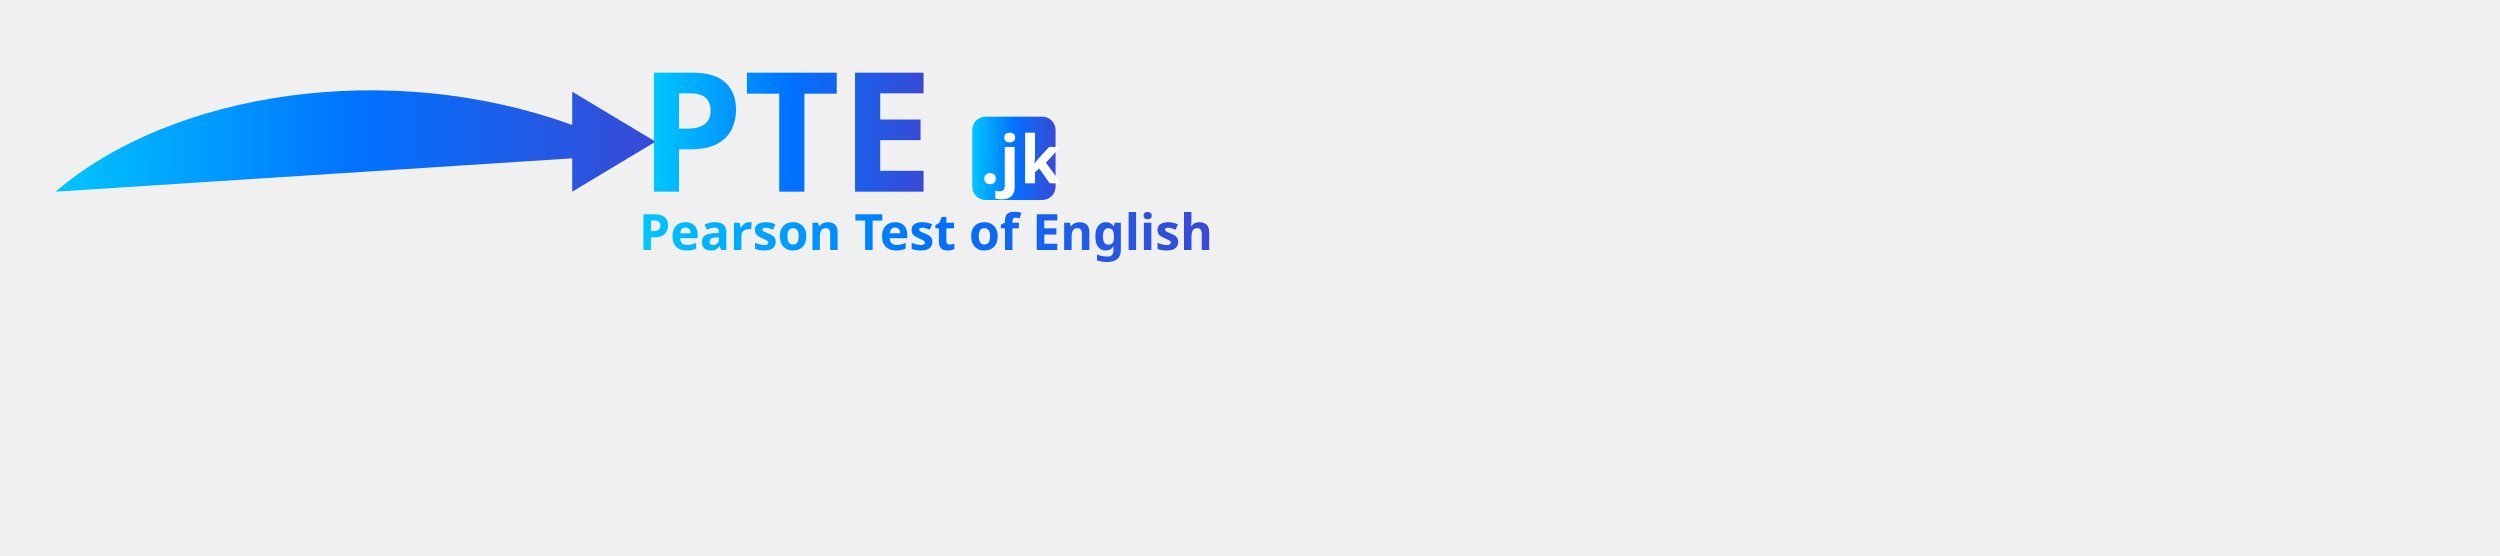
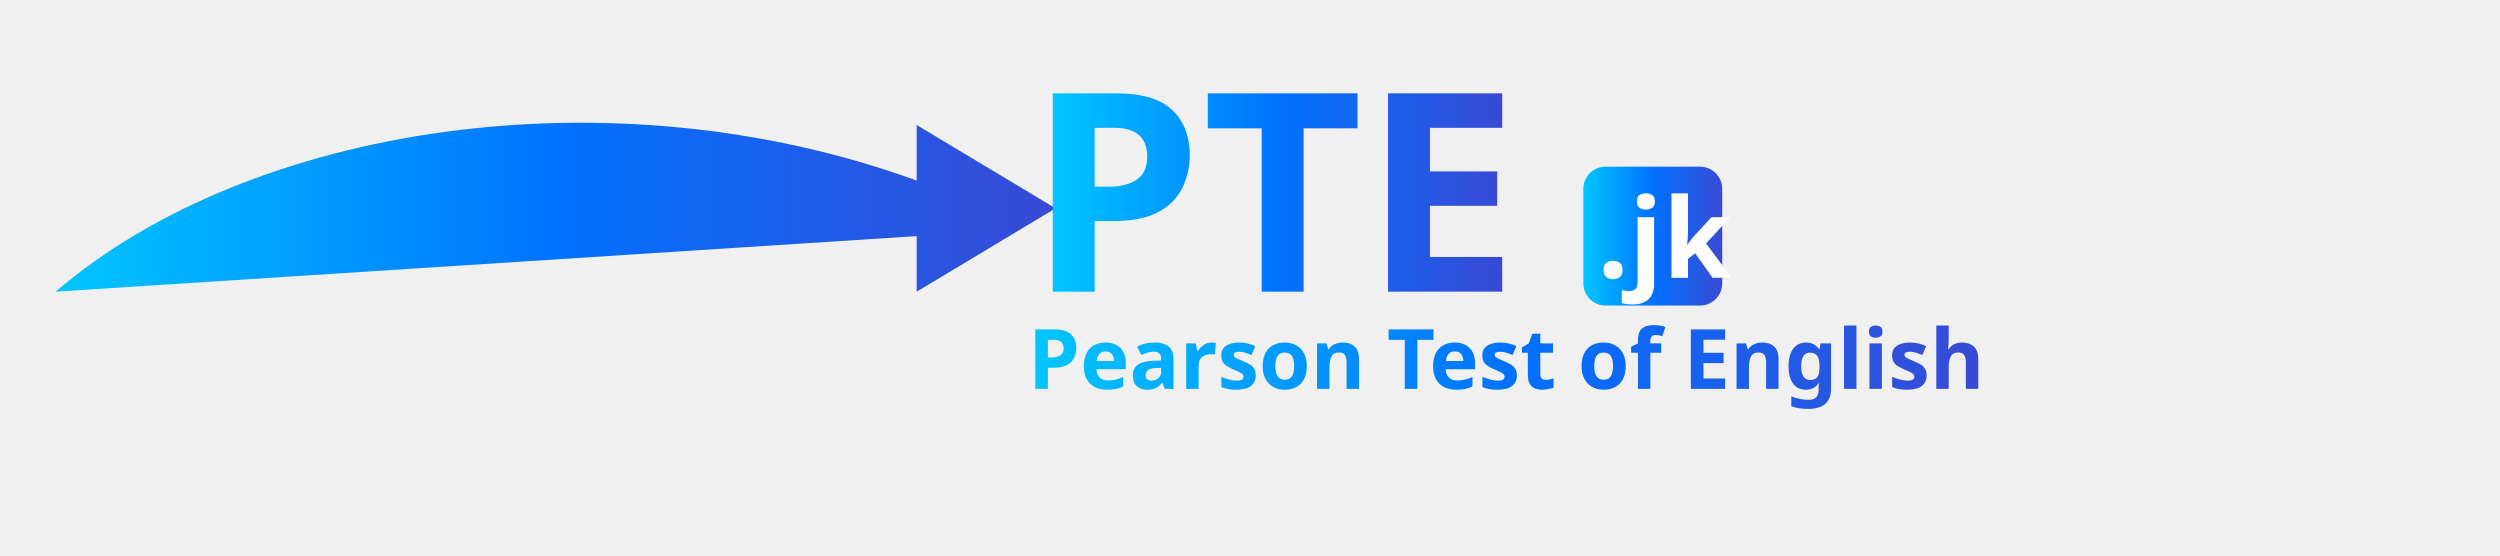
- <svg xmlns="http://www.w3.org/2000/svg" viewBox="0 0 900 200" width="100%" height="auto">
+ <svg xmlns="http://www.w3.org/2000/svg" fill="none" viewBox="0 0 900 200">
  <defs>
    <linearGradient id="lightSwooshGradient" x1="0%" y1="0%" x2="100%" y2="0%">
      <stop offset="0%" stop-color="#00C6FF" />
      <stop offset="50%" stop-color="#0072FF" />
      <stop offset="100%" stop-color="#384AD5" />
    </linearGradient>
    <linearGradient id="darkSwooshGradient" x1="0%" y1="0%" x2="100%" y2="0%">
      <stop offset="0%" stop-color="#345678" />
      <stop offset="50%" stop-color="#2A4A6A" />
      <stop offset="100%" stop-color="#1E3E5E" />
    </linearGradient>
  </defs>
  <style>
    .pte-swoosh { fill: url(#lightSwooshGradient); }
    .text-dark { display: none; }

+     text.gradient {
+       fill: url(#lightSwooshGradient);
+       paint-order: fill;
+     }
+ 
    @media (prefers-color-scheme: dark) {
      .pte-swoosh { fill: url(#darkSwooshGradient); }
      .text-light { display: none; }
-       .text-dark { display: block; }
+       .text-dark { display: initial; }
+       text.gradient {
+         fill: url(#darkSwooshGradient);
+       }
    }
  </style>
-   <g transform="translate(20,15) scale(0.6)">
-     <path d="M 0 90 C 70 30, 200 10, 310 50 L 310 30 L 360 60 L 310 90 L 310 70 Z" class="pte-swoosh" />
+   <g transform="translate(20, 15)">
+     <path d="M0 90 C70 30, 200 10, 310 50 L310 30 L360 60 L310 90 L310 70 Z" class="pte-swoosh" />
    <g class="text-light">
-       <text x="350" y="90" font-family="Segoe UI, sans-serif" font-size="100" font-weight="900" fill="url(#lightSwooshGradient)">PTE</text>
+       <text x="350" y="90" font-family="Segoe UI, sans-serif" font-size="100" font-weight="900" class="gradient">PTE</text>
      <rect x="550" y="45" width="50" height="50" fill="url(#lightSwooshGradient)" rx="8" ry="8" />
      <text x="555" y="85" font-family="Segoe UI, sans-serif" font-size="40" font-weight="900" fill="#FFFFFF">.jk</text>
-       <text x="350" y="125" font-family="Segoe UI, sans-serif" font-size="30" font-weight="600" fill="url(#lightSwooshGradient)">Pearson Test of English</text>
+       <text x="350" y="125" font-family="Segoe UI, sans-serif" font-size="30" font-weight="600" class="gradient">Pearson Test of English</text>
    </g>
    <g class="text-dark">
-       <text x="350" y="90" font-family="Segoe UI, sans-serif" font-size="100" font-weight="900" fill="#FFFFFF">PTE</text>
-       <rect x="550" y="45" width="50" height="50" fill="#FFFFFF" rx="8" ry="8" />
-       <text x="555" y="85" font-family="Segoe UI, sans-serif" font-size="40" font-weight="900" fill="#384AD5">.jk</text>
-       <text x="350" y="125" font-family="Segoe UI, sans-serif" font-size="30" font-weight="600" fill="#FFFFFF">Pearson Test of English</text>
+       <text x="350" y="90" font-family="Segoe UI, sans-serif" font-size="100" font-weight="900" class="gradient">PTE</text>
+       <rect x="550" y="45" width="50" height="50" fill="url(#darkSwooshGradient)" rx="8" ry="8" />
+       <text x="555" y="85" font-family="Segoe UI, sans-serif" font-size="40" font-weight="900" fill="#FFFFFF">.jk</text>
+       <text x="350" y="125" font-family="Segoe UI, sans-serif" font-size="30" font-weight="600" class="gradient">Pearson Test of English</text>
    </g>
  </g>
</svg>
